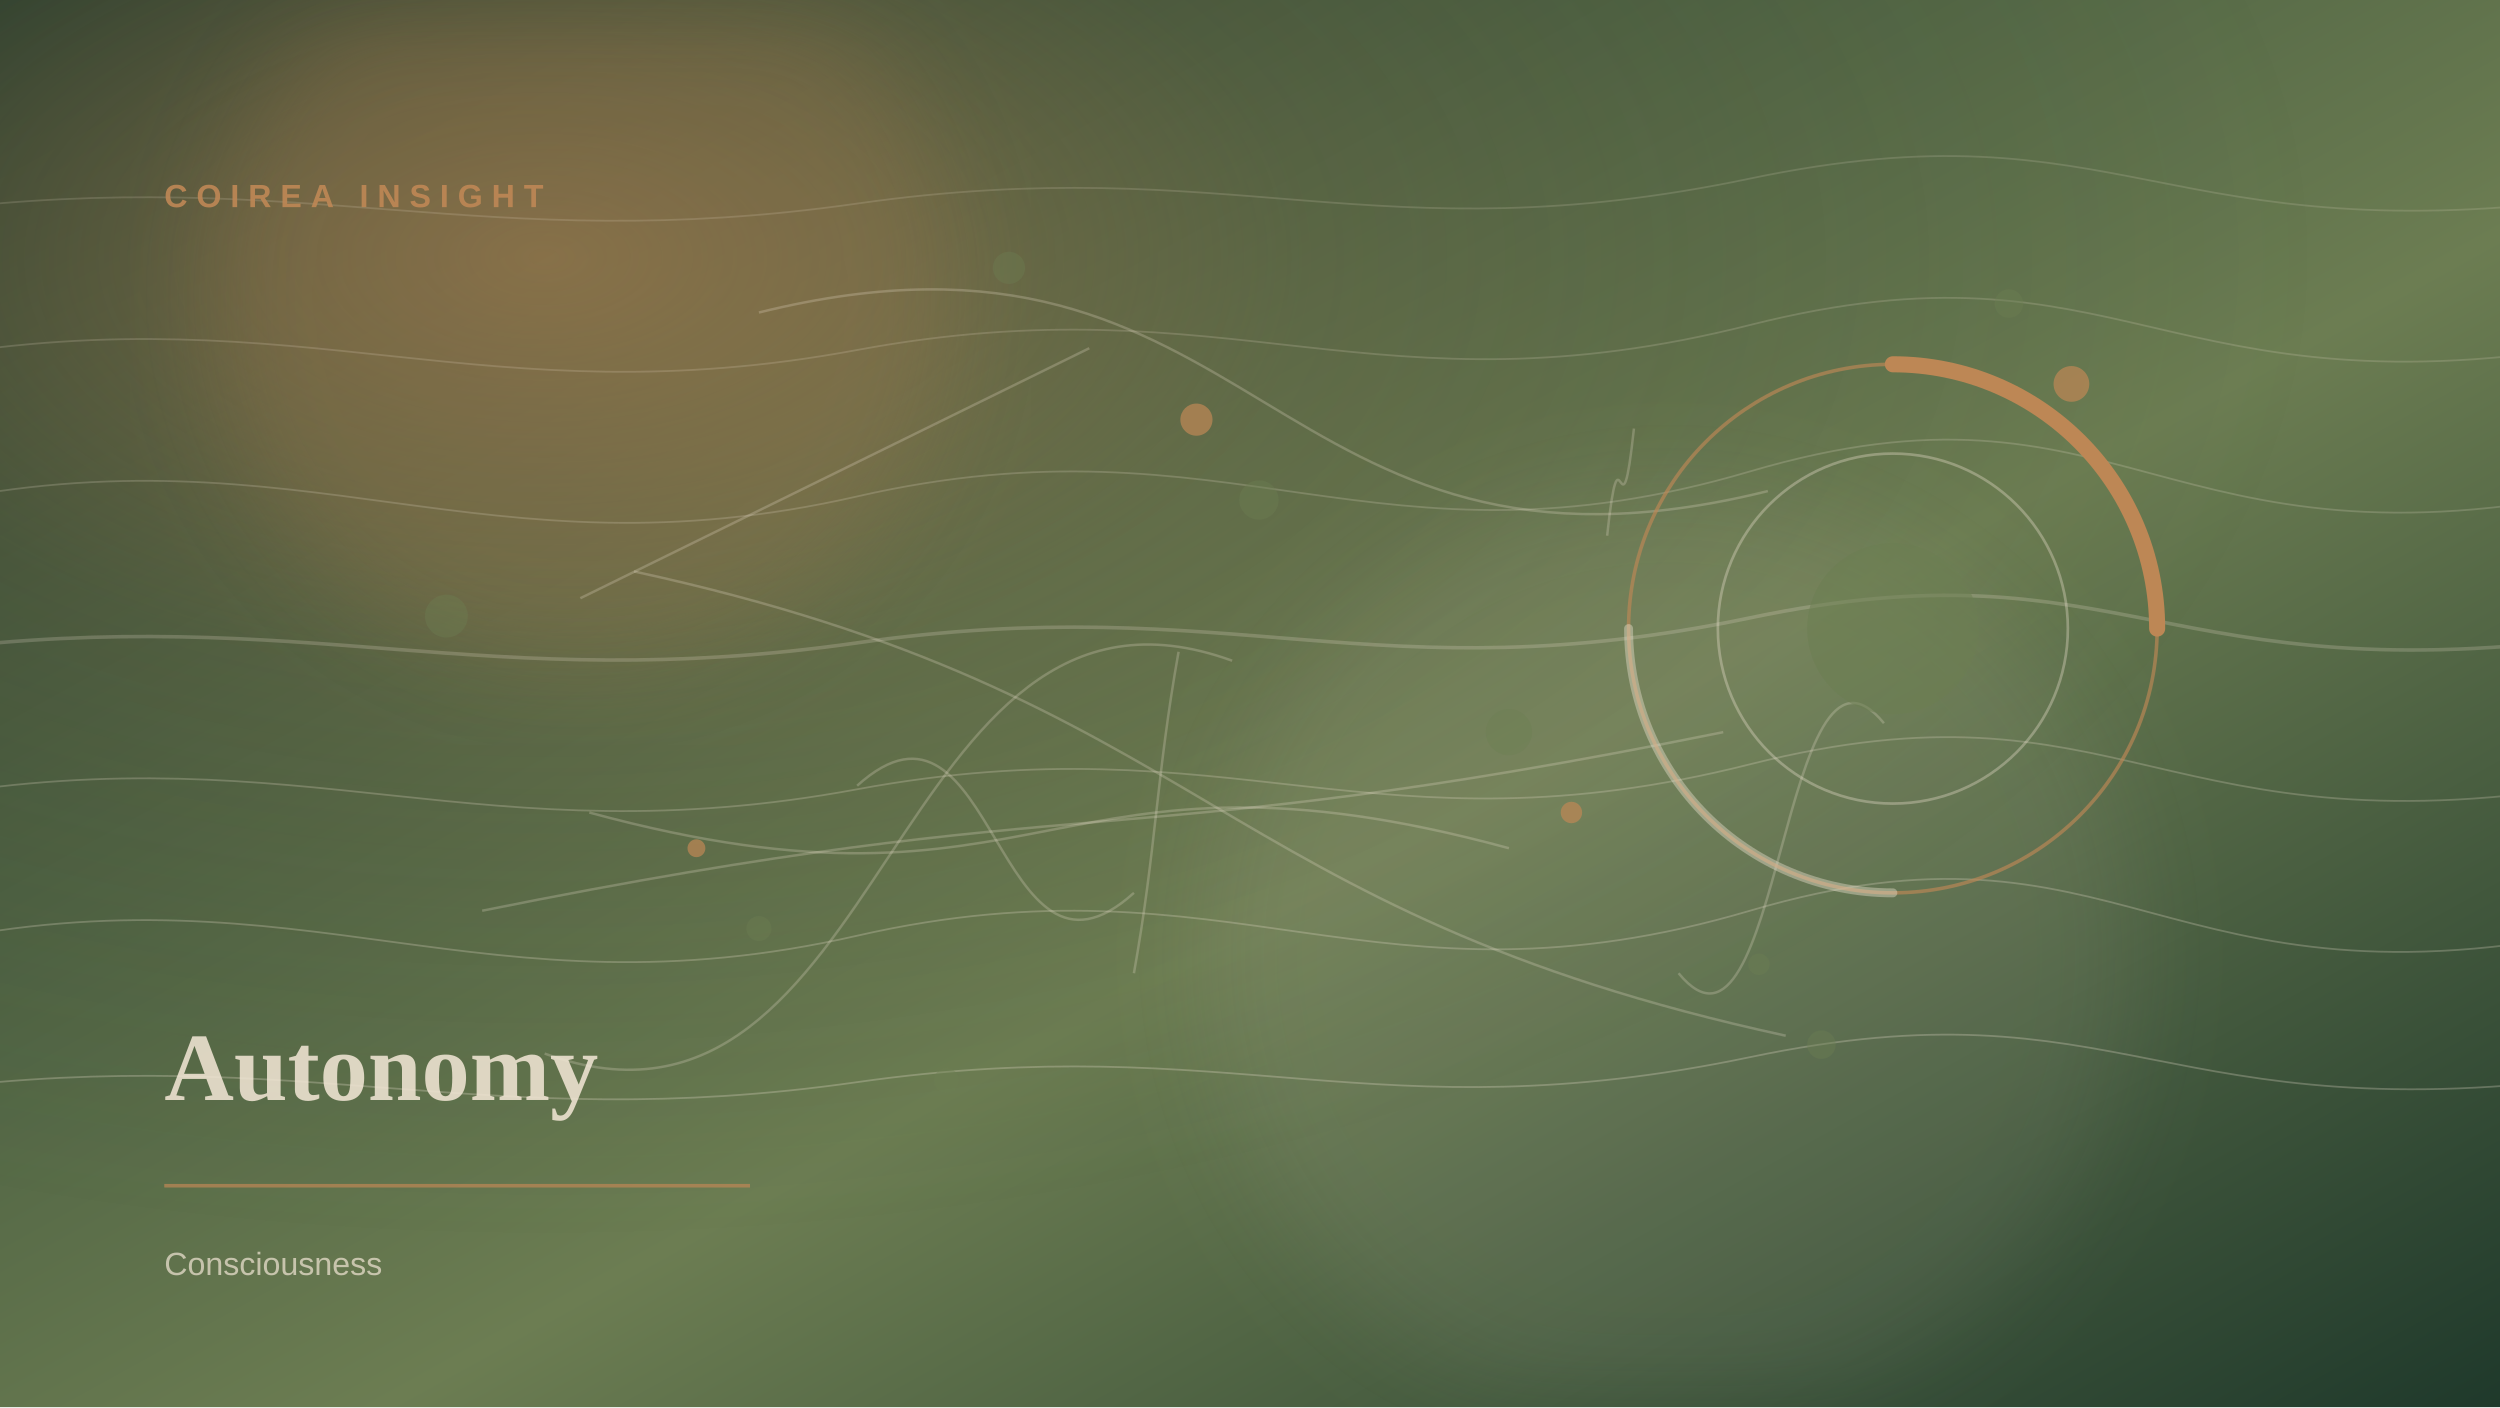
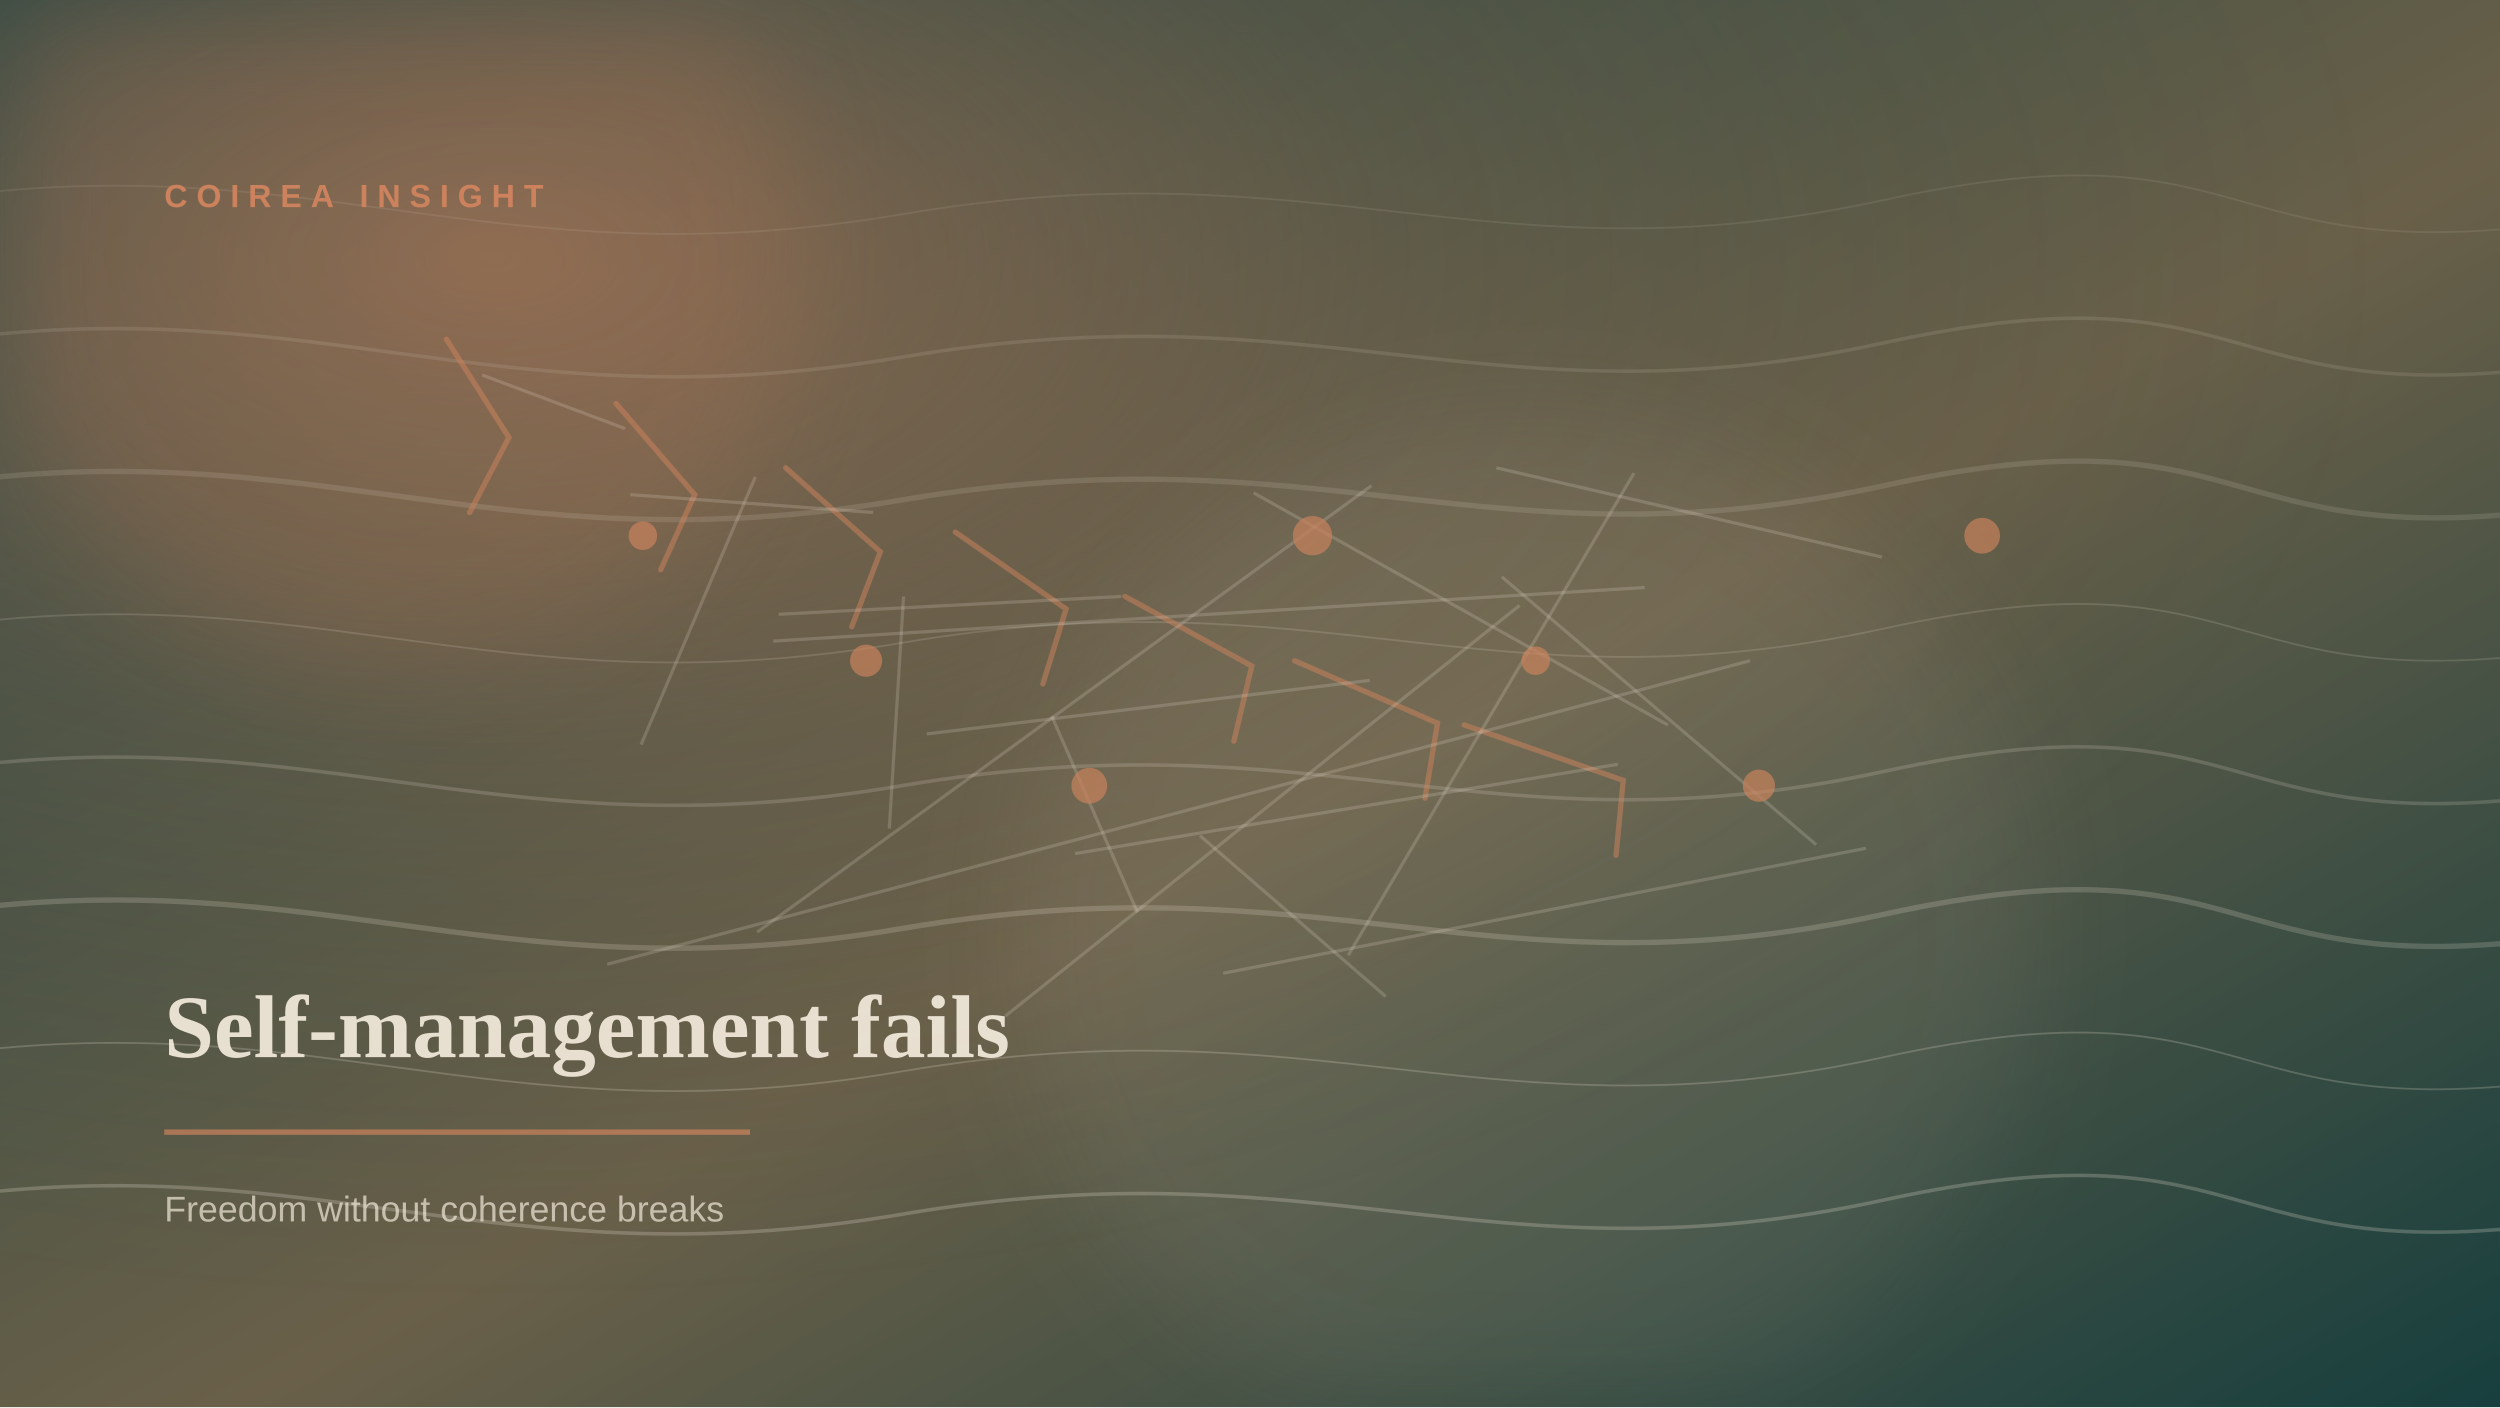
<svg xmlns="http://www.w3.org/2000/svg" width="1400" height="788" viewBox="0 0 1400 788" role="img" aria-labelledby="title desc">
  <defs>
    <linearGradient id="bg" x1="0" y1="0" x2="1" y2="1">
-       <stop offset="0" stop-color="#1f392b" />
-       <stop offset=".58" stop-color="#6c7d52" />
-       <stop offset="1" stop-color="#1f392b" />
+       <stop offset="0" stop-color="#173f3e" />
+       <stop offset=".55" stop-color="#6a6049" />
+       <stop offset="1" stop-color="#173f3e" />
    </linearGradient>
-     <radialGradient id="glow" cx=".22" cy=".18" r=".72">
-       <stop offset="0" stop-color="#bd8755" stop-opacity=".5" />
-       <stop offset=".42" stop-color="#bd8755" stop-opacity=".12" />
-       <stop offset="1" stop-color="#1f392b" stop-opacity="0" />
+     <radialGradient id="glow" cx=".2" cy=".18" r=".76">
+       <stop offset="0" stop-color="#cf835d" stop-opacity=".52" />
+       <stop offset=".46" stop-color="#cf835d" stop-opacity=".14" />
+       <stop offset="1" stop-color="#173f3e" stop-opacity="0" />
    </radialGradient>
    <filter id="soft">
-       <feGaussianBlur stdDeviation="28" />
+       <feGaussianBlur stdDeviation="30" />
    </filter>
  </defs>
  <rect width="1400" height="788" fill="url(#bg)" />
  <rect width="1400" height="788" fill="url(#glow)" />
-   <circle cx="325" cy="165" r="210" fill="#bd8755" opacity=".18" filter="url(#soft)" />
-   <circle cx="935" cy="535" r="260" fill="#f1e5d4" opacity=".08" filter="url(#soft)" />
-   <path d="M-40 118 C 170 92, 270 144, 480 114 S 770 144, 980 100 S 1210 144, 1460 110" fill="none" stroke="#f1e5d4" stroke-width="1" opacity="0.16" />
-   <path d="M-40 200 C 170 165, 270 235, 480 196 S 770 235, 980 182 S 1210 235, 1460 192" fill="none" stroke="#f1e5d4" stroke-width="1" opacity="0.178" />
-   <path d="M-40 282 C 170 238, 270 326, 480 278 S 770 326, 980 264 S 1210 326, 1460 274" fill="none" stroke="#f1e5d4" stroke-width="1" opacity="0.196" />
-   <path d="M-40 364 C 170 338, 270 390, 480 360 S 770 390, 980 346 S 1210 390, 1460 356" fill="none" stroke="#f1e5d4" stroke-width="2" opacity="0.214" />
-   <path d="M-40 446 C 170 411, 270 481, 480 442 S 770 481, 980 428 S 1210 481, 1460 438" fill="none" stroke="#f1e5d4" stroke-width="1" opacity="0.232" />
-   <path d="M-40 528 C 170 484, 270 572, 480 524 S 770 572, 980 510 S 1210 572, 1460 520" fill="none" stroke="#f1e5d4" stroke-width="1" opacity="0.25" />
-   <path d="M-40 610 C 170 584, 270 636, 480 606 S 770 636, 980 592 S 1210 636, 1460 602" fill="none" stroke="#f1e5d4" stroke-width="1" opacity="0.268" />
-   <path d="M900 300 C 907.5 230, 907.5 310, 915 240" fill="none" stroke="#f1e5d4" stroke-width="1.4" opacity=".24" />
-   <path d="M325 335 C 467.5 265, 467.5 265, 610 195" fill="none" stroke="#f1e5d4" stroke-width="1.4" opacity=".24" />
-   <path d="M690 370 C 497.5 300, 497.5 660, 305 590" fill="none" stroke="#f1e5d4" stroke-width="1.4" opacity=".24" />
-   <path d="M1055 405 C 997.5 335, 997.5 615, 940 545" fill="none" stroke="#f1e5d4" stroke-width="1.4" opacity=".24" />
-   <path d="M480 440 C 557.5 370, 557.5 570, 635 500" fill="none" stroke="#f1e5d4" stroke-width="1.4" opacity=".24" />
-   <path d="M845 475 C 587.5 405, 587.5 525, 330 455" fill="none" stroke="#f1e5d4" stroke-width="1.4" opacity=".24" />
-   <path d="M270 510 C 617.5 440, 617.5 480, 965 410" fill="none" stroke="#f1e5d4" stroke-width="1.4" opacity=".24" />
-   <path d="M635 545 C 647.5 475, 647.5 435, 660 365" fill="none" stroke="#f1e5d4" stroke-width="1.4" opacity=".24" />
-   <path d="M1000 580 C 677.5 510, 677.5 390, 355 320" fill="none" stroke="#f1e5d4" stroke-width="1.4" opacity=".24" />
-   <path d="M425 175 C 707.5 105, 707.5 345, 990 275" fill="none" stroke="#f1e5d4" stroke-width="1.4" opacity=".24" />
-   <circle cx="880" cy="455" r="6" fill="#bd8755" opacity="0.72" />
-   <circle cx="425" cy="520" r="7" fill="#6c7d52" opacity="0.38" />
-   <circle cx="1020" cy="585" r="8" fill="#6c7d52" opacity="0.38" />
-   <circle cx="565" cy="150" r="9" fill="#6c7d52" opacity="0.38" />
-   <circle cx="1160" cy="215" r="10" fill="#bd8755" opacity="0.72" />
-   <circle cx="705" cy="280" r="11" fill="#6c7d52" opacity="0.38" />
-   <circle cx="250" cy="345" r="12" fill="#6c7d52" opacity="0.38" />
-   <circle cx="845" cy="410" r="13" fill="#6c7d52" opacity="0.38" />
-   <circle cx="390" cy="475" r="5" fill="#bd8755" opacity="0.72" />
-   <circle cx="985" cy="540" r="6" fill="#6c7d52" opacity="0.38" />
-   <circle cx="530" cy="605" r="7" fill="#6c7d52" opacity="0.38" />
-   <circle cx="1125" cy="170" r="8" fill="#6c7d52" opacity="0.38" />
-   <circle cx="670" cy="235" r="9" fill="#bd8755" opacity="0.72" />
-   <g transform="translate(930 142)" fill="none">
-     <circle cx="130" cy="210" r="148" stroke="#bd8755" stroke-width="2" opacity=".66" />
-     <circle cx="130" cy="210" r="98" stroke="#f1e5d4" stroke-width="1.5" opacity=".34" />
-     <circle cx="130" cy="210" r="48" fill="#6c7d52" opacity=".54" />
-     <path d="M130 62 A148 148 0 0 1 278 210" stroke="#bd8755" stroke-width="9" stroke-linecap="round" />
-     <path d="M130 358 A148 148 0 0 1 -18 210" stroke="#f1e5d4" stroke-width="5" stroke-linecap="round" opacity=".4" />
+   <circle cx="220" cy="140" r="230" fill="#cf835d" opacity=".16" filter="url(#soft)" />
+   <circle cx="854" cy="520" r="285" fill="#f3eadb" opacity=".07" filter="url(#soft)" />
+   <path d="M-60 115 C170 75, 270 160, 505 120 S835 160, 1055 112 S1235 160, 1465 120" fill="none" stroke="#f3eadb" stroke-width="1" opacity="0.09" />
+   <path d="M-60 195 C170 155, 270 240, 505 200 S835 240, 1055 192 S1235 240, 1465 200" fill="none" stroke="#f3eadb" stroke-width="2" opacity="0.11" />
+   <path d="M-60 275 C170 235, 270 320, 505 280 S835 320, 1055 272 S1235 320, 1465 280" fill="none" stroke="#f3eadb" stroke-width="3" opacity="0.13" />
+   <path d="M-60 355 C170 315, 270 400, 505 360 S835 400, 1055 352 S1235 400, 1465 360" fill="none" stroke="#f3eadb" stroke-width="1" opacity="0.15" />
+   <path d="M-60 435 C170 395, 270 480, 505 440 S835 480, 1055 432 S1235 480, 1465 440" fill="none" stroke="#f3eadb" stroke-width="2" opacity="0.17" />
+   <path d="M-60 515 C170 475, 270 560, 505 520 S835 560, 1055 512 S1235 560, 1465 520" fill="none" stroke="#f3eadb" stroke-width="3" opacity="0.19" />
+   <path d="M-60 595 C170 555, 270 640, 505 600 S835 640, 1055 592 S1235 640, 1465 600" fill="none" stroke="#f3eadb" stroke-width="1" opacity="0.21" />
+   <path d="M-60 675 C170 635, 270 720, 505 680 S835 720, 1055 672 S1235 720, 1465 680" fill="none" stroke="#f3eadb" stroke-width="2" opacity="0.23" />
+   <g opacity=".9">
+     <path d="M250 190 l35 55 l-22 42" fill="none" stroke="#cf835d" stroke-width="3" stroke-linecap="round" opacity=".55" />
+     <path d="M345 226 l44 51 l-19 42" fill="none" stroke="#cf835d" stroke-width="3" stroke-linecap="round" opacity=".55" />
+     <path d="M440 262 l53 47 l-16 42" fill="none" stroke="#cf835d" stroke-width="3" stroke-linecap="round" opacity=".55" />
+     <path d="M535 298 l62 43 l-13 42" fill="none" stroke="#cf835d" stroke-width="3" stroke-linecap="round" opacity=".55" />
+     <path d="M630 334 l71 39 l-10 42" fill="none" stroke="#cf835d" stroke-width="3" stroke-linecap="round" opacity=".55" />
+     <path d="M725 370 l80 35 l-7 42" fill="none" stroke="#cf835d" stroke-width="3" stroke-linecap="round" opacity=".55" />
+     <path d="M820 406 l89 31 l-4 42" fill="none" stroke="#cf835d" stroke-width="3" stroke-linecap="round" opacity=".55" />
+     <path d="M270 210 L350 240" stroke="#f3eadb" stroke-width="1.8" opacity=".20" />
+     <path d="M353 277 L489 287" stroke="#f3eadb" stroke-width="1.8" opacity=".20" />
+     <path d="M436 344 L628 334" stroke="#f3eadb" stroke-width="1.8" opacity=".20" />
+     <path d="M519 411 L767 381" stroke="#f3eadb" stroke-width="1.8" opacity=".20" />
+     <path d="M602 478 L906 428" stroke="#f3eadb" stroke-width="1.8" opacity=".20" />
+     <path d="M685 545 L1045 475" stroke="#f3eadb" stroke-width="1.8" opacity=".20" />
+     <path d="M768 272 L424 522" stroke="#f3eadb" stroke-width="1.8" opacity=".20" />
+     <path d="M851 339 L563 569" stroke="#f3eadb" stroke-width="1.8" opacity=".20" />
+     <path d="M934 406 L702 276" stroke="#f3eadb" stroke-width="1.8" opacity=".20" />
+     <path d="M1017 473 L841 323" stroke="#f3eadb" stroke-width="1.8" opacity=".20" />
+     <path d="M340 540 L980 370" stroke="#f3eadb" stroke-width="1.8" opacity=".20" />
+     <path d="M423 267 L359 417" stroke="#f3eadb" stroke-width="1.8" opacity=".20" />
+     <path d="M506 334 L498 464" stroke="#f3eadb" stroke-width="1.8" opacity=".20" />
+     <path d="M589 401 L637 511" stroke="#f3eadb" stroke-width="1.8" opacity=".20" />
+     <path d="M672 468 L776 558" stroke="#f3eadb" stroke-width="1.8" opacity=".20" />
+     <path d="M755 535 L915 265" stroke="#f3eadb" stroke-width="1.8" opacity=".20" />
+     <path d="M838 262 L1054 312" stroke="#f3eadb" stroke-width="1.8" opacity=".20" />
+     <path d="M921 329 L433 359" stroke="#f3eadb" stroke-width="1.8" opacity=".20" />
+     <circle cx="360" cy="300" r="8" fill="#cf835d" opacity=".72" />
+     <circle cx="485" cy="370" r="9" fill="#cf835d" opacity=".72" />
+     <circle cx="610" cy="440" r="10" fill="#cf835d" opacity=".72" />
+     <circle cx="735" cy="300" r="11" fill="#cf835d" opacity=".72" />
+     <circle cx="860" cy="370" r="8" fill="#cf835d" opacity=".72" />
+     <circle cx="985" cy="440" r="9" fill="#cf835d" opacity=".72" />
+     <circle cx="1110" cy="300" r="10" fill="#cf835d" opacity=".72" />
  </g>
-   <g opacity=".92">
-     <text x="92" y="116" font-size="18" font-family="Arial, sans-serif" font-weight="800" letter-spacing="5" fill="#bd8755">COIREA INSIGHT</text>
-     <text x="92" y="616" font-size="54" font-family="Georgia, 'Times New Roman', serif" font-weight="700" fill="#f1e5d4" opacity=".94">Autonomy</text>
+   <g opacity=".96">
+     <text x="92" y="116" font-size="18" font-family="Arial, sans-serif" font-weight="800" letter-spacing="5" fill="#cf835d">COIREA INSIGHT</text>
+     <text x="92" y="592" font-size="50" font-family="Georgia, 'Times New Roman', serif" font-weight="700" fill="#f3eadb" opacity=".96">Self-management fails</text>
+     <path d="M92 634H420" stroke="#cf835d" stroke-width="3" opacity=".72" />
+     <text x="92" y="684" font-size="20" font-family="Arial, sans-serif" fill="#f3eadb" opacity=".72">Freedom without coherence breaks</text>
  </g>
-   <path d="M92 664H420" stroke="#bd8755" stroke-width="2" opacity=".72" />
-   <text x="92" y="714" font-size="18" font-family="Arial, sans-serif" fill="#f1e5d4" opacity=".7">Consciousness</text>
</svg>
